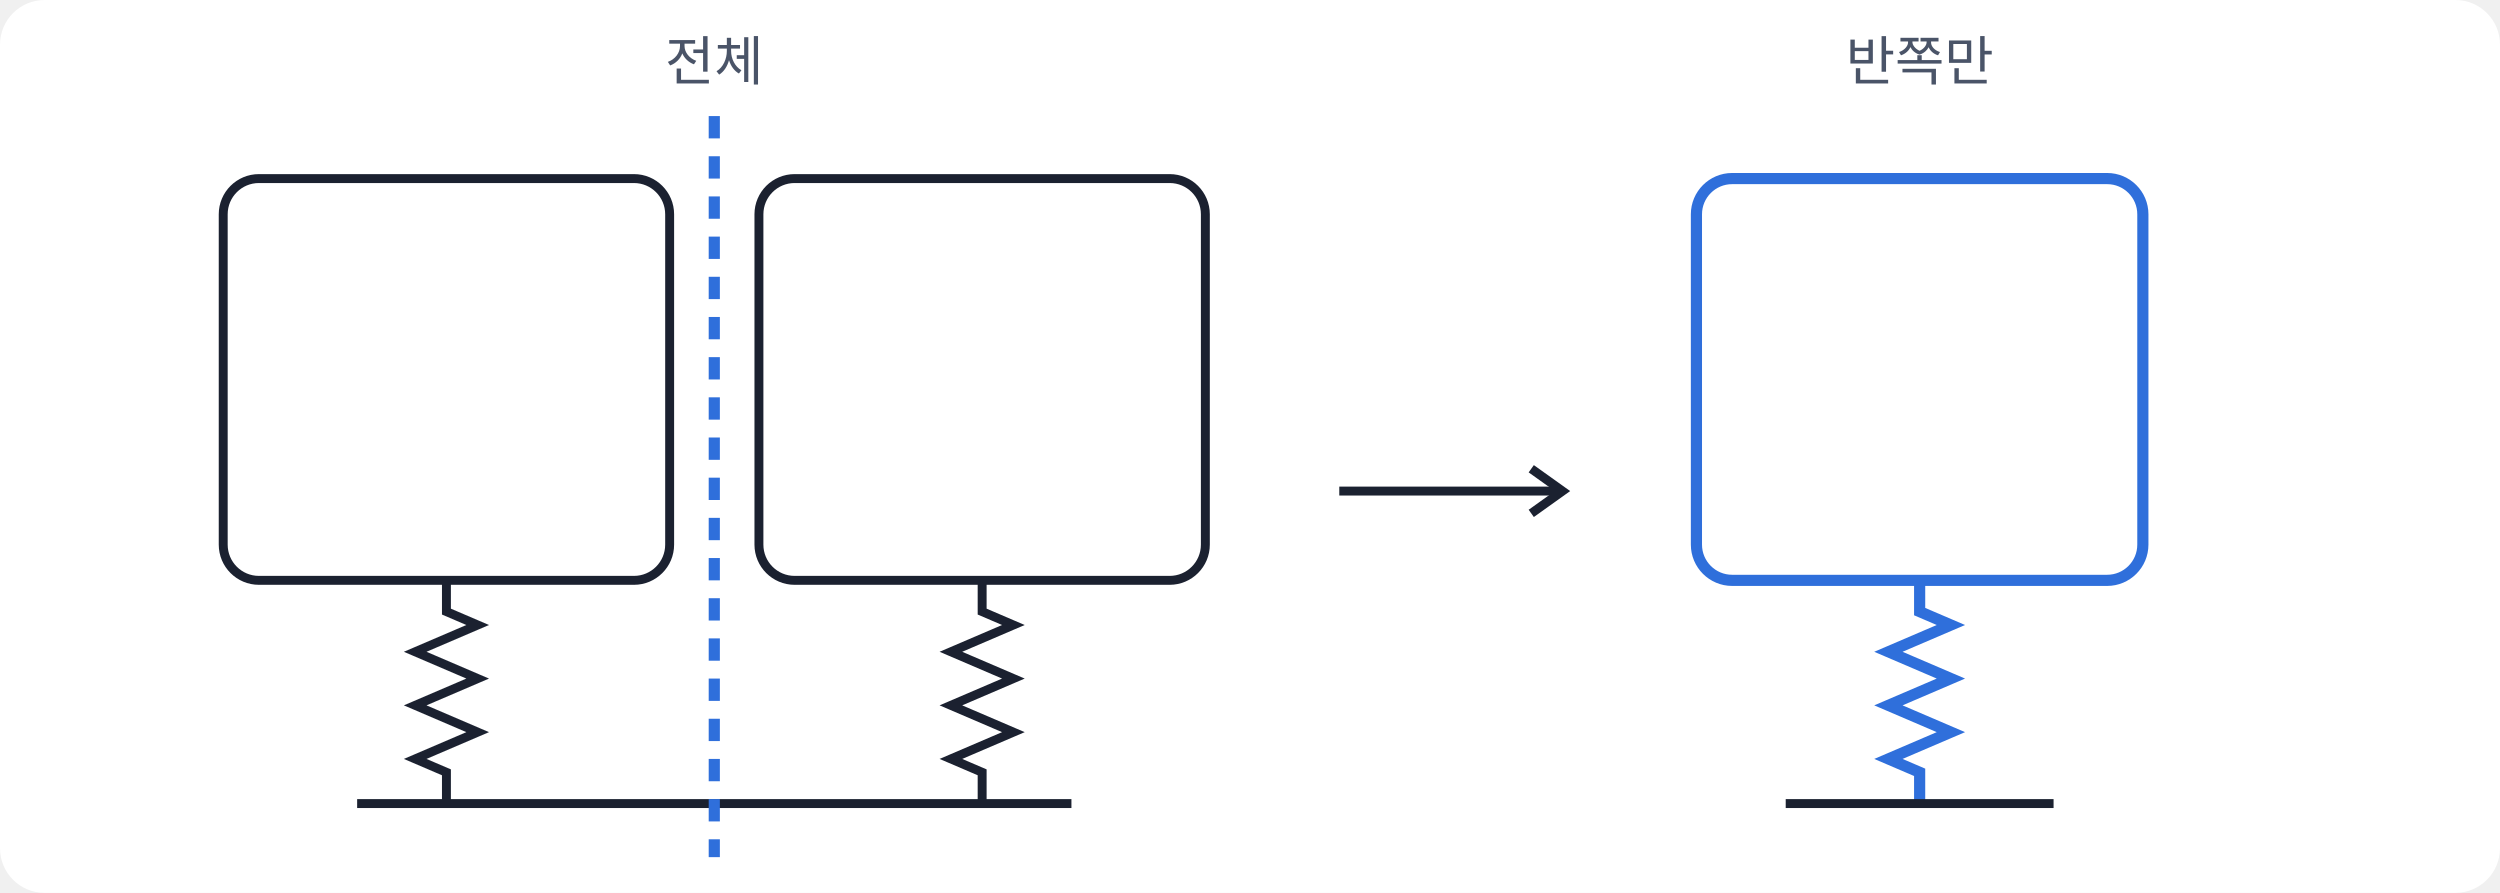
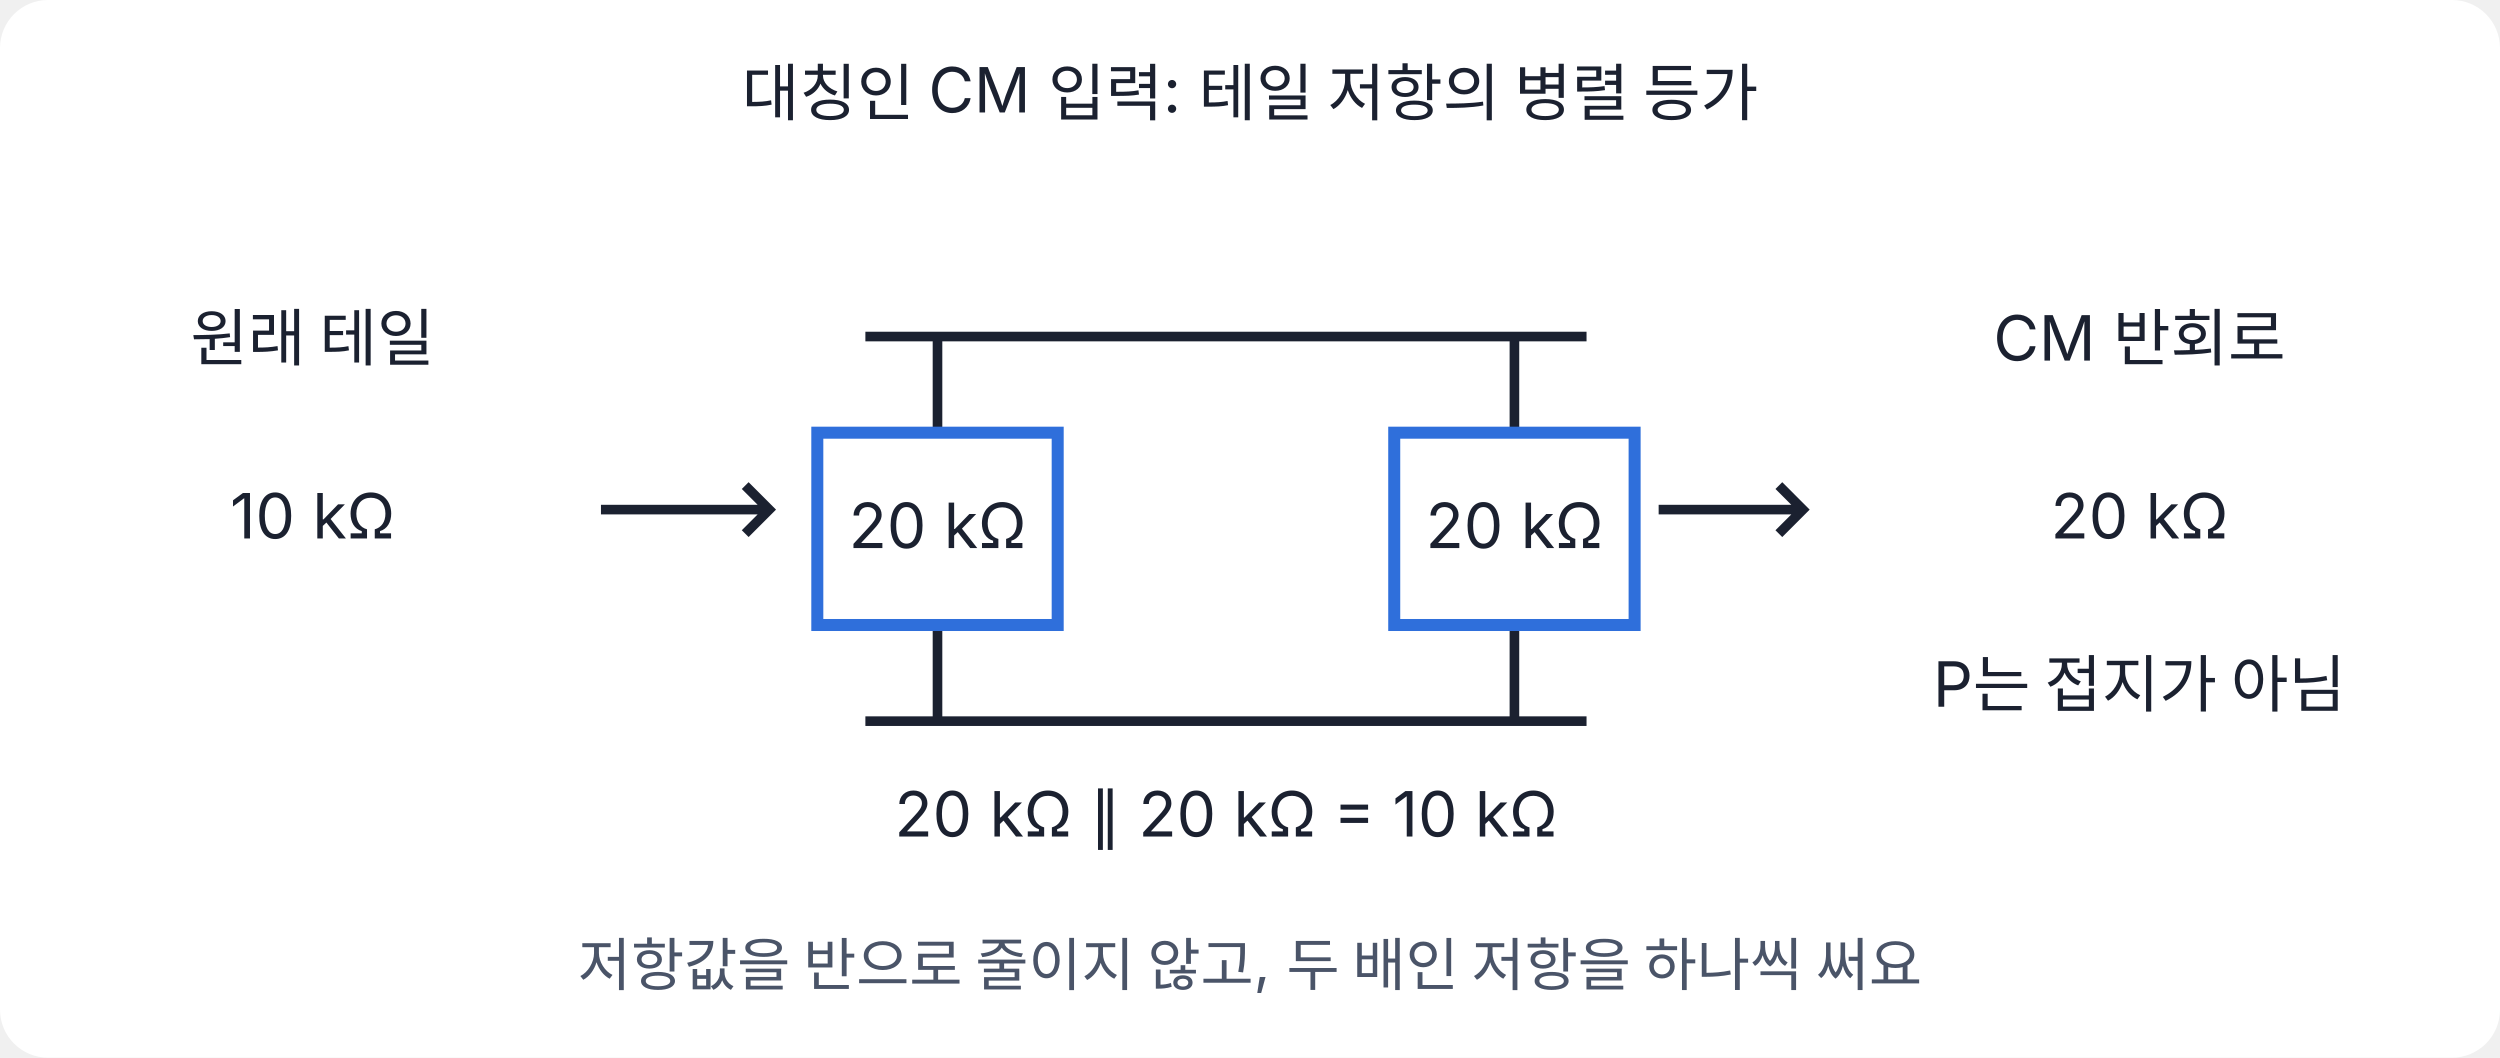
- <svg xmlns="http://www.w3.org/2000/svg" width="560" height="200" viewBox="0 0 560 200" role="img" aria-label="왼쪽은 테두리만 있는 상자 두 개가 나란히 있고 각각 아래에 용수철이 달려 있으며, 가운데에 세로 강조 점선이 있다(전체). 화살표 오른쪽에는 강조선으로 그린 상자 하나와 용수철 하나만 남아 있다(반쪽만).">
+ <svg xmlns="http://www.w3.org/2000/svg" width="520" height="220" viewBox="0 0 520 220" role="img" aria-label="10킬로옴을 20킬로옴 두 개의 병렬로 바꾸고 반회로에는 20킬로옴을 남김">
  <style>
svg { color: #1b2130; font-family: -apple-system, 'Apple SD Gothic Neo', 'Noto Sans KR', sans-serif; }
.fig-ink { stroke: #1b2130; fill: none; stroke-width: 2; }
.fig-accent { stroke: #2f6fdb; fill: none; stroke-width: 2.5; }
.fig-danger { stroke: #d92d20; fill: none; stroke-width: 2.5; }
.fig-dot { fill: #2f6fdb; }
.fig-text { fill: #1b2130; font-size: 13px; }
.fig-muted { fill: #4a5468; font-size: 12px; }
.axis { stroke: #dde2ea; stroke-width: 1.5; }
.tick { fill: #4a5468; font-size: 11px; }
.plot-truth { fill: none; stroke: #4a5468; stroke-width: 1.5; stroke-dasharray: 5 4; }
.plot-fit { fill: none; stroke: #2f6fdb; stroke-width: 2.5; }
.pt-train { fill: #2f6fdb; }
.pt-test { fill: #b54708; }
.mark-ml { stroke: #2f6fdb; stroke-width: 1.5; stroke-dasharray: 3 3; }
.mark-map { stroke: #067647; stroke-width: 1.5; stroke-dasharray: 3 3; }
.plot-like { fill: none; stroke: #2f6fdb; stroke-width: 2; }
.plot-prior { fill: none; stroke: #6941c6; stroke-width: 2; stroke-dasharray: 6 4; }
.plot-post { fill: none; stroke: #067647; stroke-width: 3; }
</style>
-   <rect x="0" y="0" width="560" height="200" rx="10" fill="#ffffff" />
-   <rect class="fig-ink" x="50" y="40" width="100" height="90" rx="8" />
-   <rect class="fig-ink" x="170" y="40" width="100" height="90" rx="8" />
-   <path class="fig-ink" d="M100,130 L100,137.0 L107,140.0 L93,146.0 L107,152.0 L93,158.0 L107,164.0 L93,170.0 L100,173.0 L100,180" />
-   <path class="fig-ink" d="M220,130 L220,137.0 L227,140.0 L213,146.0 L227,152.0 L213,158.0 L227,164.0 L213,170.0 L220,173.0 L220,180" />
-   <line class="fig-ink" x1="80" y1="180" x2="240" y2="180" />
-   <line class="fig-accent" x1="160" y1="26" x2="160" y2="192" stroke-dasharray="5 4" />
-   <text class="fig-muted" x="160" y="18" text-anchor="middle">전체</text>
-   <line class="fig-ink" x1="300" y1="110" x2="350" y2="110" />
-   <path class="fig-ink" d="M343,105 L350,110 L343,115" />
-   <rect class="fig-accent" x="380" y="40" width="100" height="90" rx="8" />
-   <path class="fig-accent" d="M430,130 L430,137.0 L437,140.0 L423,146.0 L437,152.0 L423,158.0 L437,164.0 L423,170.0 L430,173.0 L430,180" />
-   <line class="fig-ink" x1="400" y1="180" x2="460" y2="180" />
-   <text class="fig-muted" x="430" y="18" text-anchor="middle">반쪽만</text>
+   <rect x="0" y="0" width="520" height="220" rx="10" fill="#ffffff" />
+   <text class="fig-text" x="260" y="24" text-anchor="middle" font-size="15">대칭인 CM 입력: 테일 저항의 병렬 등가</text>
+   <text class="fig-text" x="65" y="75" text-anchor="middle" font-size="14">원래 테일</text>
+   <text class="fig-text" x="65" y="112" text-anchor="middle" font-size="17">10 kΩ</text>
+   <path class="fig-ink" d="M125,106 h35 m-5,-5 l5,5 -5,5" />
+   <path class="fig-ink" d="M180,70 H330 M180,150 H330 M195,70 V90 M195,130 V150 M315,70 V90 M315,130 V150" />
+   <rect class="fig-accent" x="170" y="90" width="50" height="40" />
+   <rect class="fig-accent" x="290" y="90" width="50" height="40" />
+   <text class="fig-text" x="195" y="114" text-anchor="middle" font-size="12">20 kΩ</text>
+   <text class="fig-text" x="315" y="114" text-anchor="middle" font-size="12">20 kΩ</text>
+   <text class="fig-text" x="255" y="174" text-anchor="middle" font-size="13">20 kΩ ∥ 20 kΩ = 10 kΩ</text>
+   <path class="fig-ink" d="M345,106 h30 m-5,-5 l5,5 -5,5" />
+   <text class="fig-text" x="445" y="75" text-anchor="middle" font-size="14">CM 반회로</text>
+   <text class="fig-text" x="445" y="112" text-anchor="middle" font-size="17">20 kΩ</text>
+   <text class="fig-text" x="445" y="147" text-anchor="middle" font-size="12">P는 접지가 아님</text>
+   <text class="fig-muted" x="260" y="205" text-anchor="middle" font-size="13">저항값을 반으로 줄이지 않고, 두 배인 저항을 하나씩 써요</text>
</svg>
